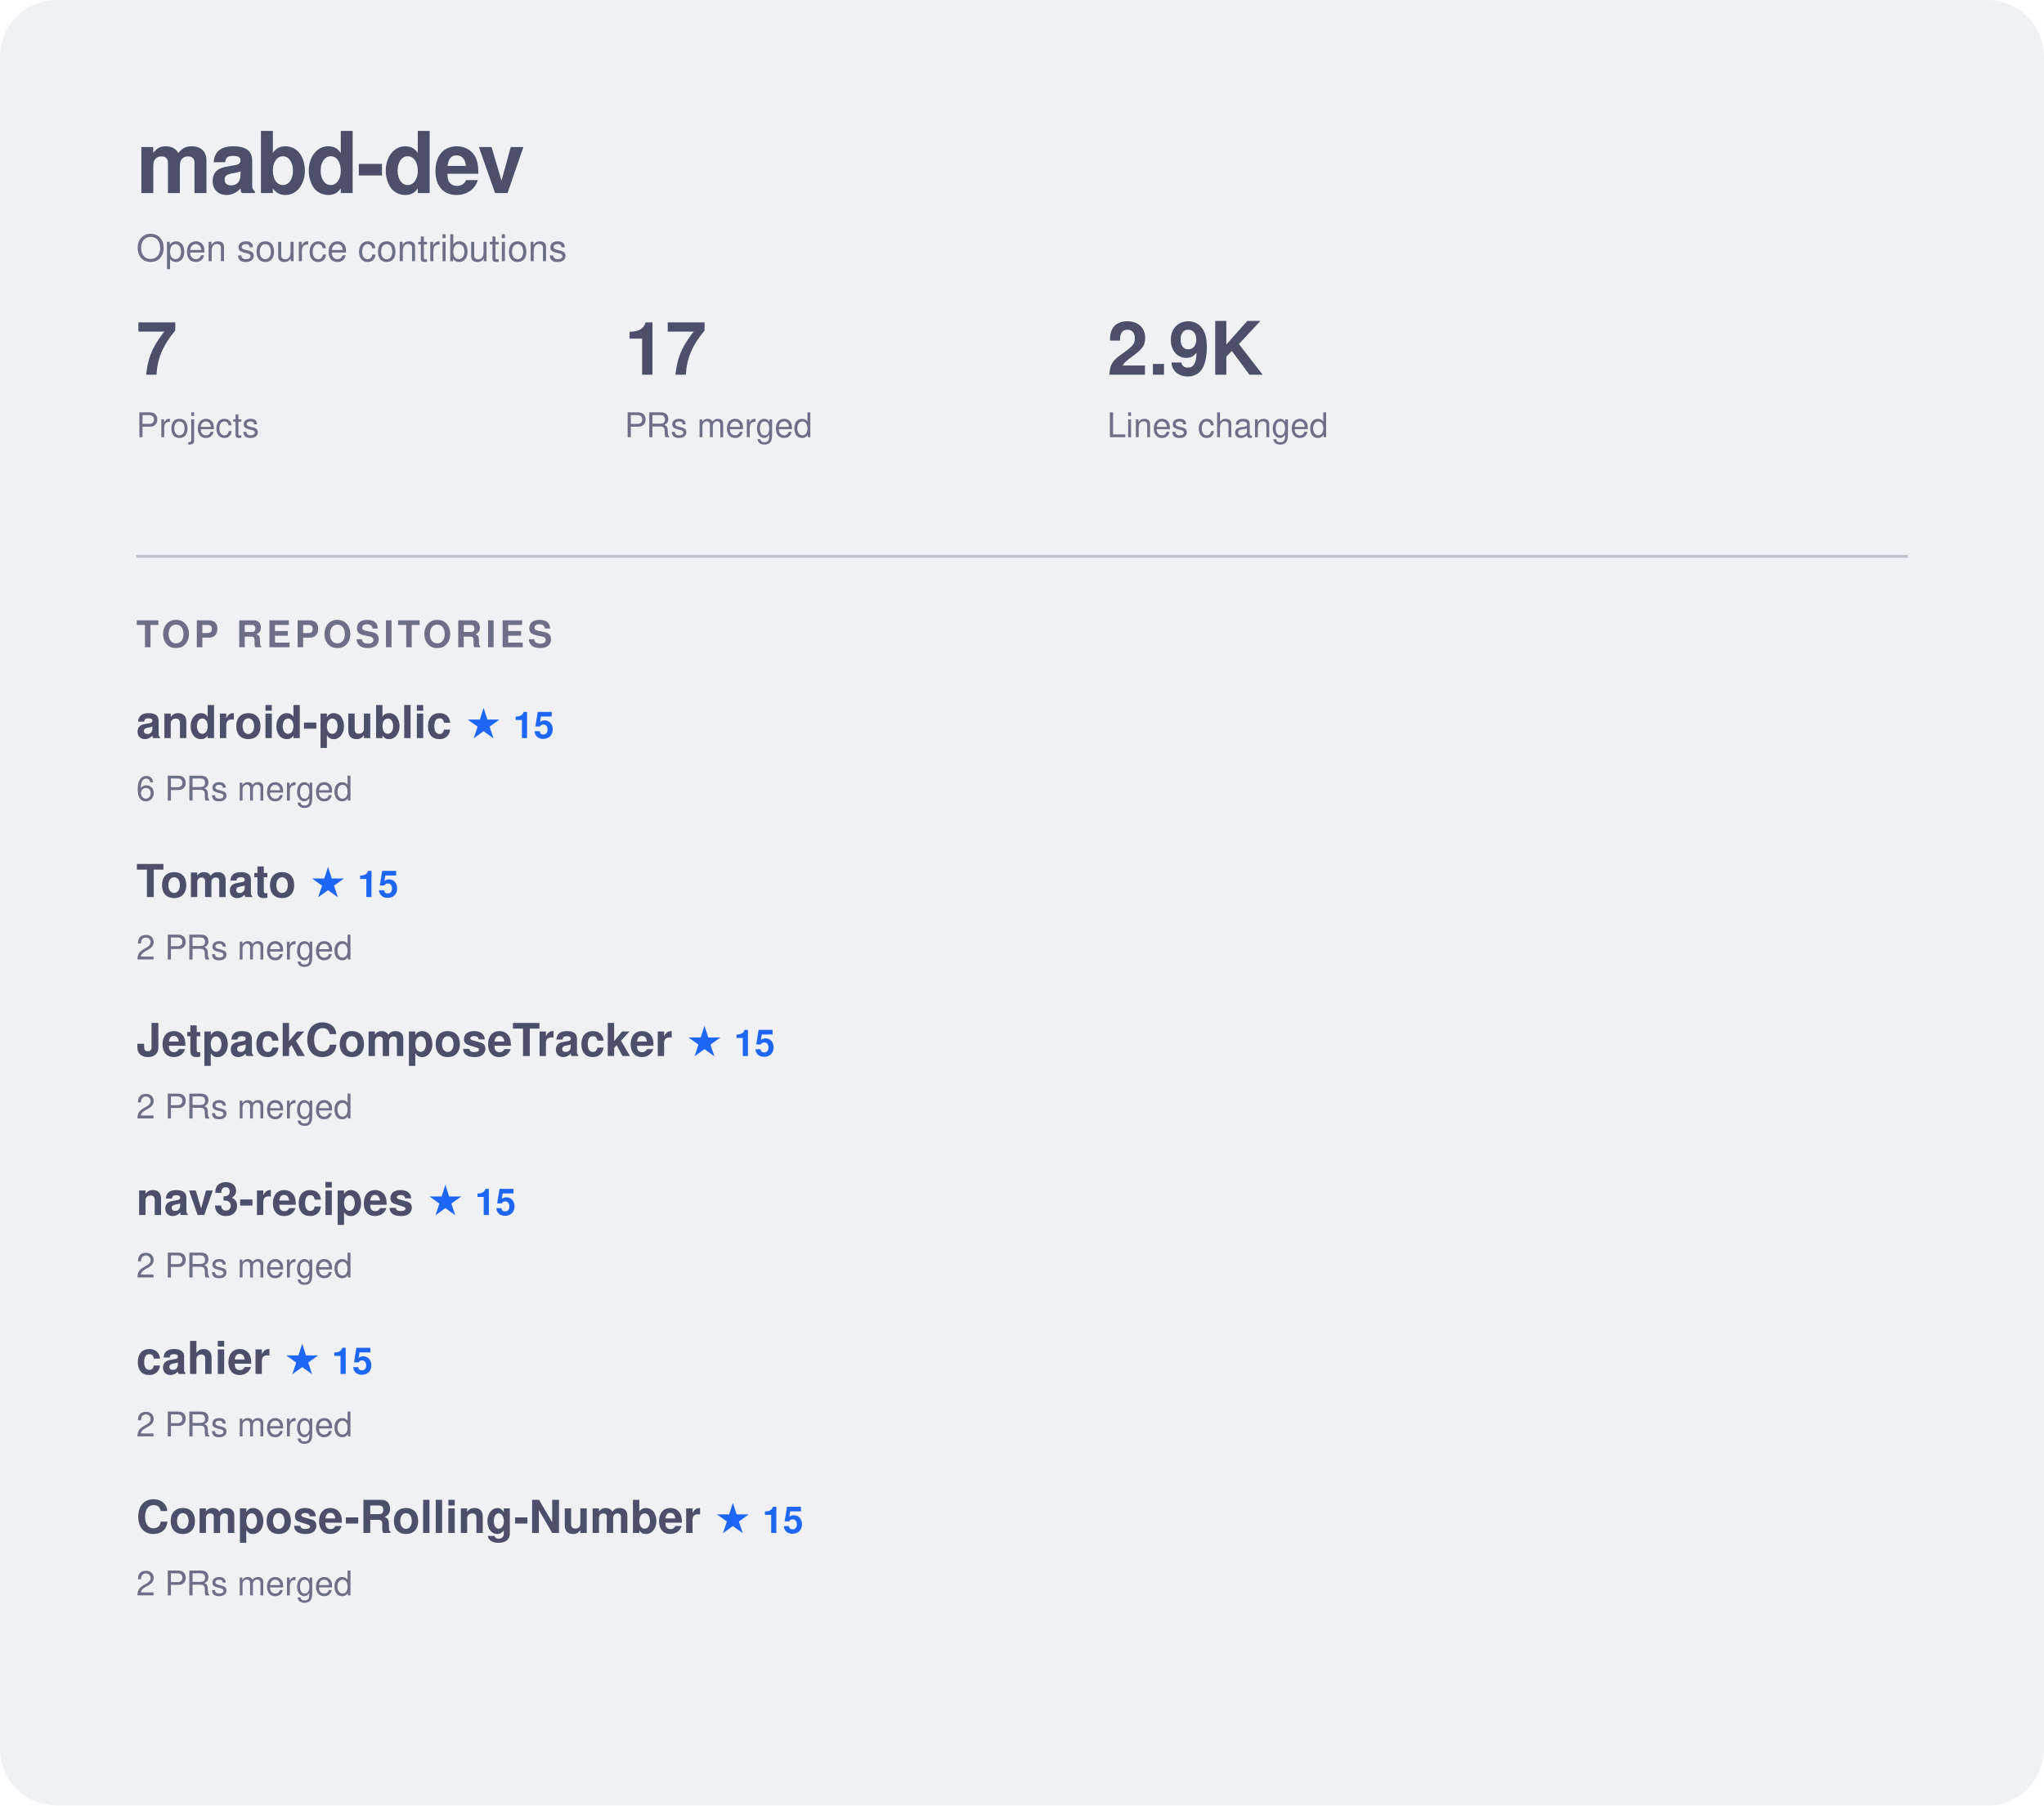
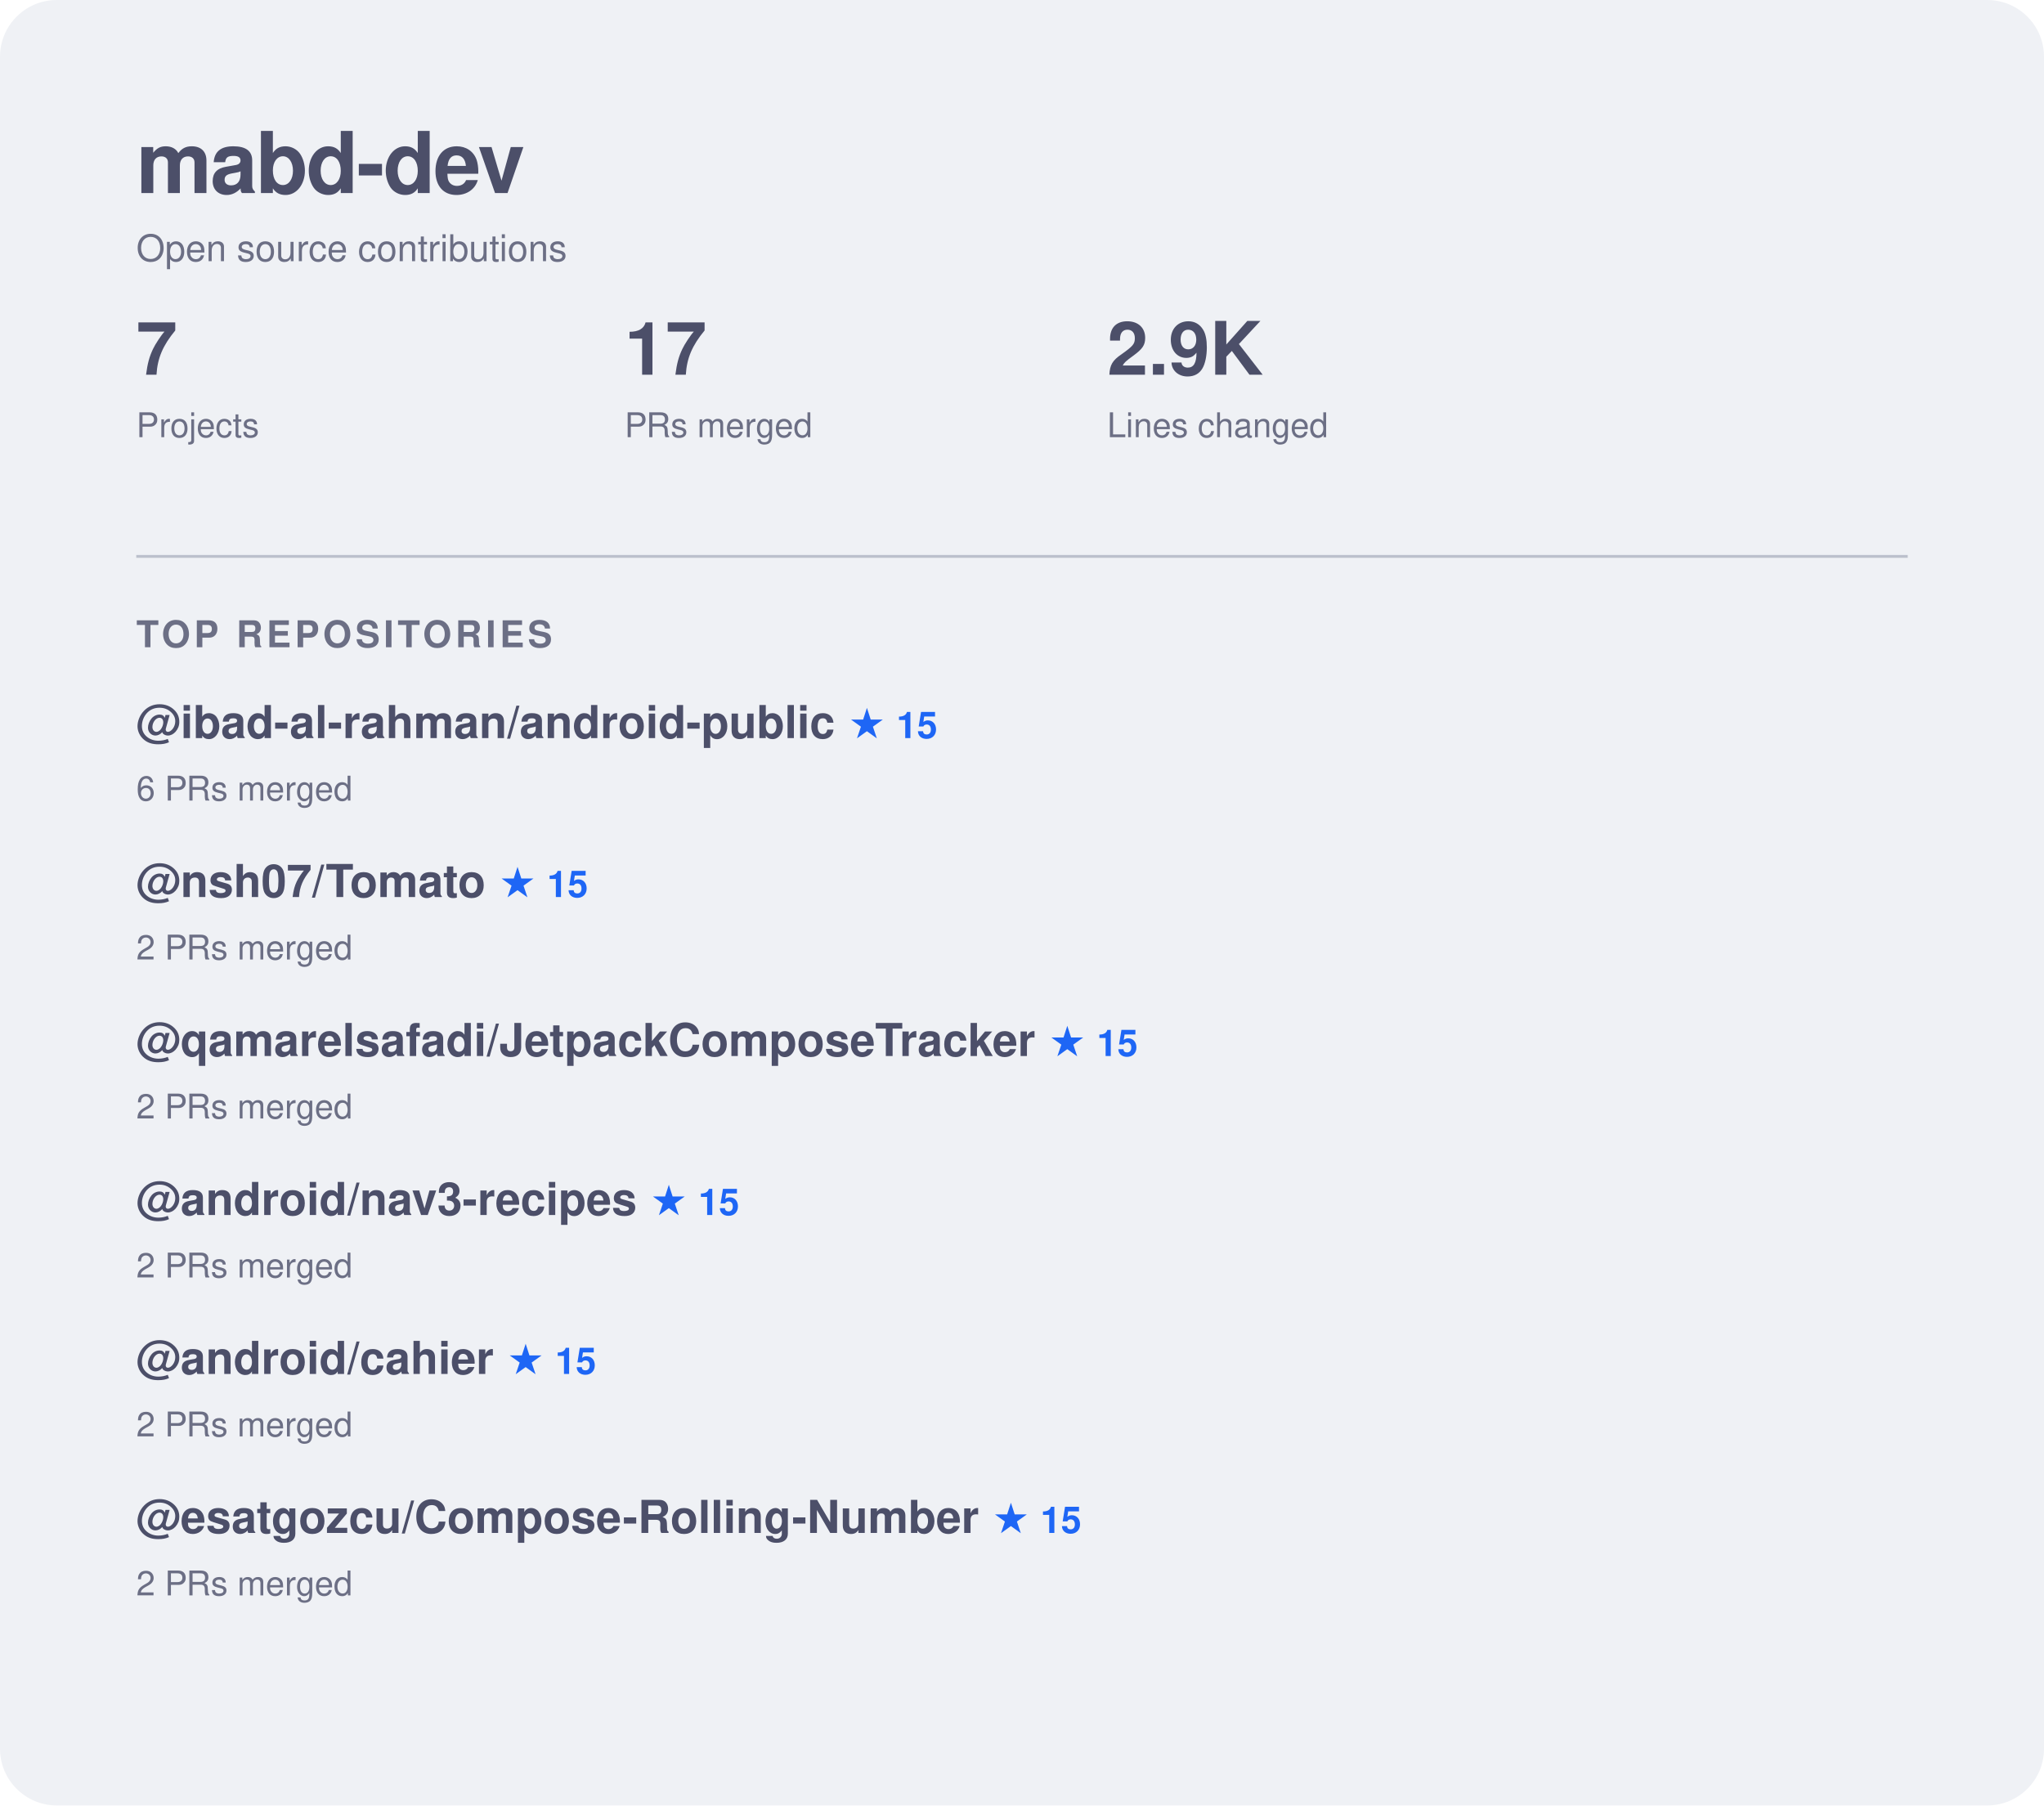
<svg xmlns="http://www.w3.org/2000/svg" width="720" height="636" viewBox="0 0 720 636" role="img" aria-label="Open Source Contributions">
  <defs>
    <style>
      text {
        font-family: system-ui, -apple-system, BlinkMacSystemFont,
                     "Segoe UI", Helvetica, Arial, sans-serif;
      }

      .bg {
        fill: #EFF1F5;
      }

      .username {
        font-size: 30px;
        font-weight: 900;
        fill: #4C4F69;
        letter-spacing: -0.6px;
      }

      .subtitle {
        font-size: 13px;
        fill: #6C6F85;
      }

      .stat {
        font-size: 26px;
        font-weight: 800;
        fill: #4C4F69;
      }

      .stat-label {
        font-size: 12px;
        fill: #6C6F85;
      }

      .divider {
        stroke: #BCC0CC;
        stroke-width: 1;
      }

      .section-title {
        font-size: 13px;
        font-weight: 700;
        fill: #6C6F85;
        letter-spacing: 0.1em;
      }

      .repo-name {
        font-size: 16px;
        font-weight: 700;
        fill: #4C4F69;
      }

      .repo-stars {
        font-size: 13px;
        font-weight: 700;
        fill: #1E66F5;
      }

      .repo-meta {
        font-size: 12px;
        fill: #6C6F85;
      }
    </style>
  </defs>
  <rect class="bg" x="0" y="0" width="720" height="636" rx="20" />
  <text class="username" x="48" y="68">
    mabd-dev
  </text>
  <text class="subtitle" x="48" y="92">
    Open source contributions
  </text>
  <g transform="translate(48, 132)">
    <text class="stat">7</text>
    <text class="stat-label" y="22">Projects</text>
  </g>
  <g transform="translate(220, 132)">
    <text class="stat">17</text>
    <text class="stat-label" y="22">PRs merged</text>
  </g>
  <g transform="translate(390, 132)">
    <text class="stat">2.9K</text>
    <text class="stat-label" y="22">Lines changed</text>
  </g>
  <line class="divider" x1="48" y1="196" x2="672" y2="196" />
  <text class="section-title" x="48" y="228">
    TOP REPOSITORIES
  </text>
  <g transform="translate(48, 260)">
    <text class="repo-name">
-       android-public
+       @ibad-al-rahman/android-public
      <tspan class="repo-stars"> ★ 15</tspan>
    </text>
    <text class="repo-meta" y="22">
      6 PRs merged
    </text>
  </g>
  <g transform="translate(48, 316)">
    <text class="repo-name">
-       Tomato
+       @nsh07/Tomato
      <tspan class="repo-stars"> ★ 15</tspan>
    </text>
    <text class="repo-meta" y="22">
      2 PRs merged
    </text>
  </g>
  <g transform="translate(48, 372)">
    <text class="repo-name">
-       JetpackComposeTracker
+       @qamarelsafadi/JetpackComposeTracker
      <tspan class="repo-stars"> ★ 15</tspan>
    </text>
    <text class="repo-meta" y="22">
      2 PRs merged
    </text>
  </g>
  <g transform="translate(48, 428)">
    <text class="repo-name">
-       nav3-recipes
+       @android/nav3-recipes
      <tspan class="repo-stars"> ★ 15</tspan>
    </text>
    <text class="repo-meta" y="22">
      2 PRs merged
    </text>
  </g>
  <g transform="translate(48, 484)">
    <text class="repo-name">
-       cahier
+       @android/cahier
      <tspan class="repo-stars"> ★ 15</tspan>
    </text>
    <text class="repo-meta" y="22">
      2 PRs merged
    </text>
  </g>
  <g transform="translate(48, 540)">
    <text class="repo-name">
-       Compose-Rolling-Number
+       @esatgozcu/Compose-Rolling-Number
      <tspan class="repo-stars"> ★ 15</tspan>
    </text>
    <text class="repo-meta" y="22">
      2 PRs merged
    </text>
  </g>
</svg>
